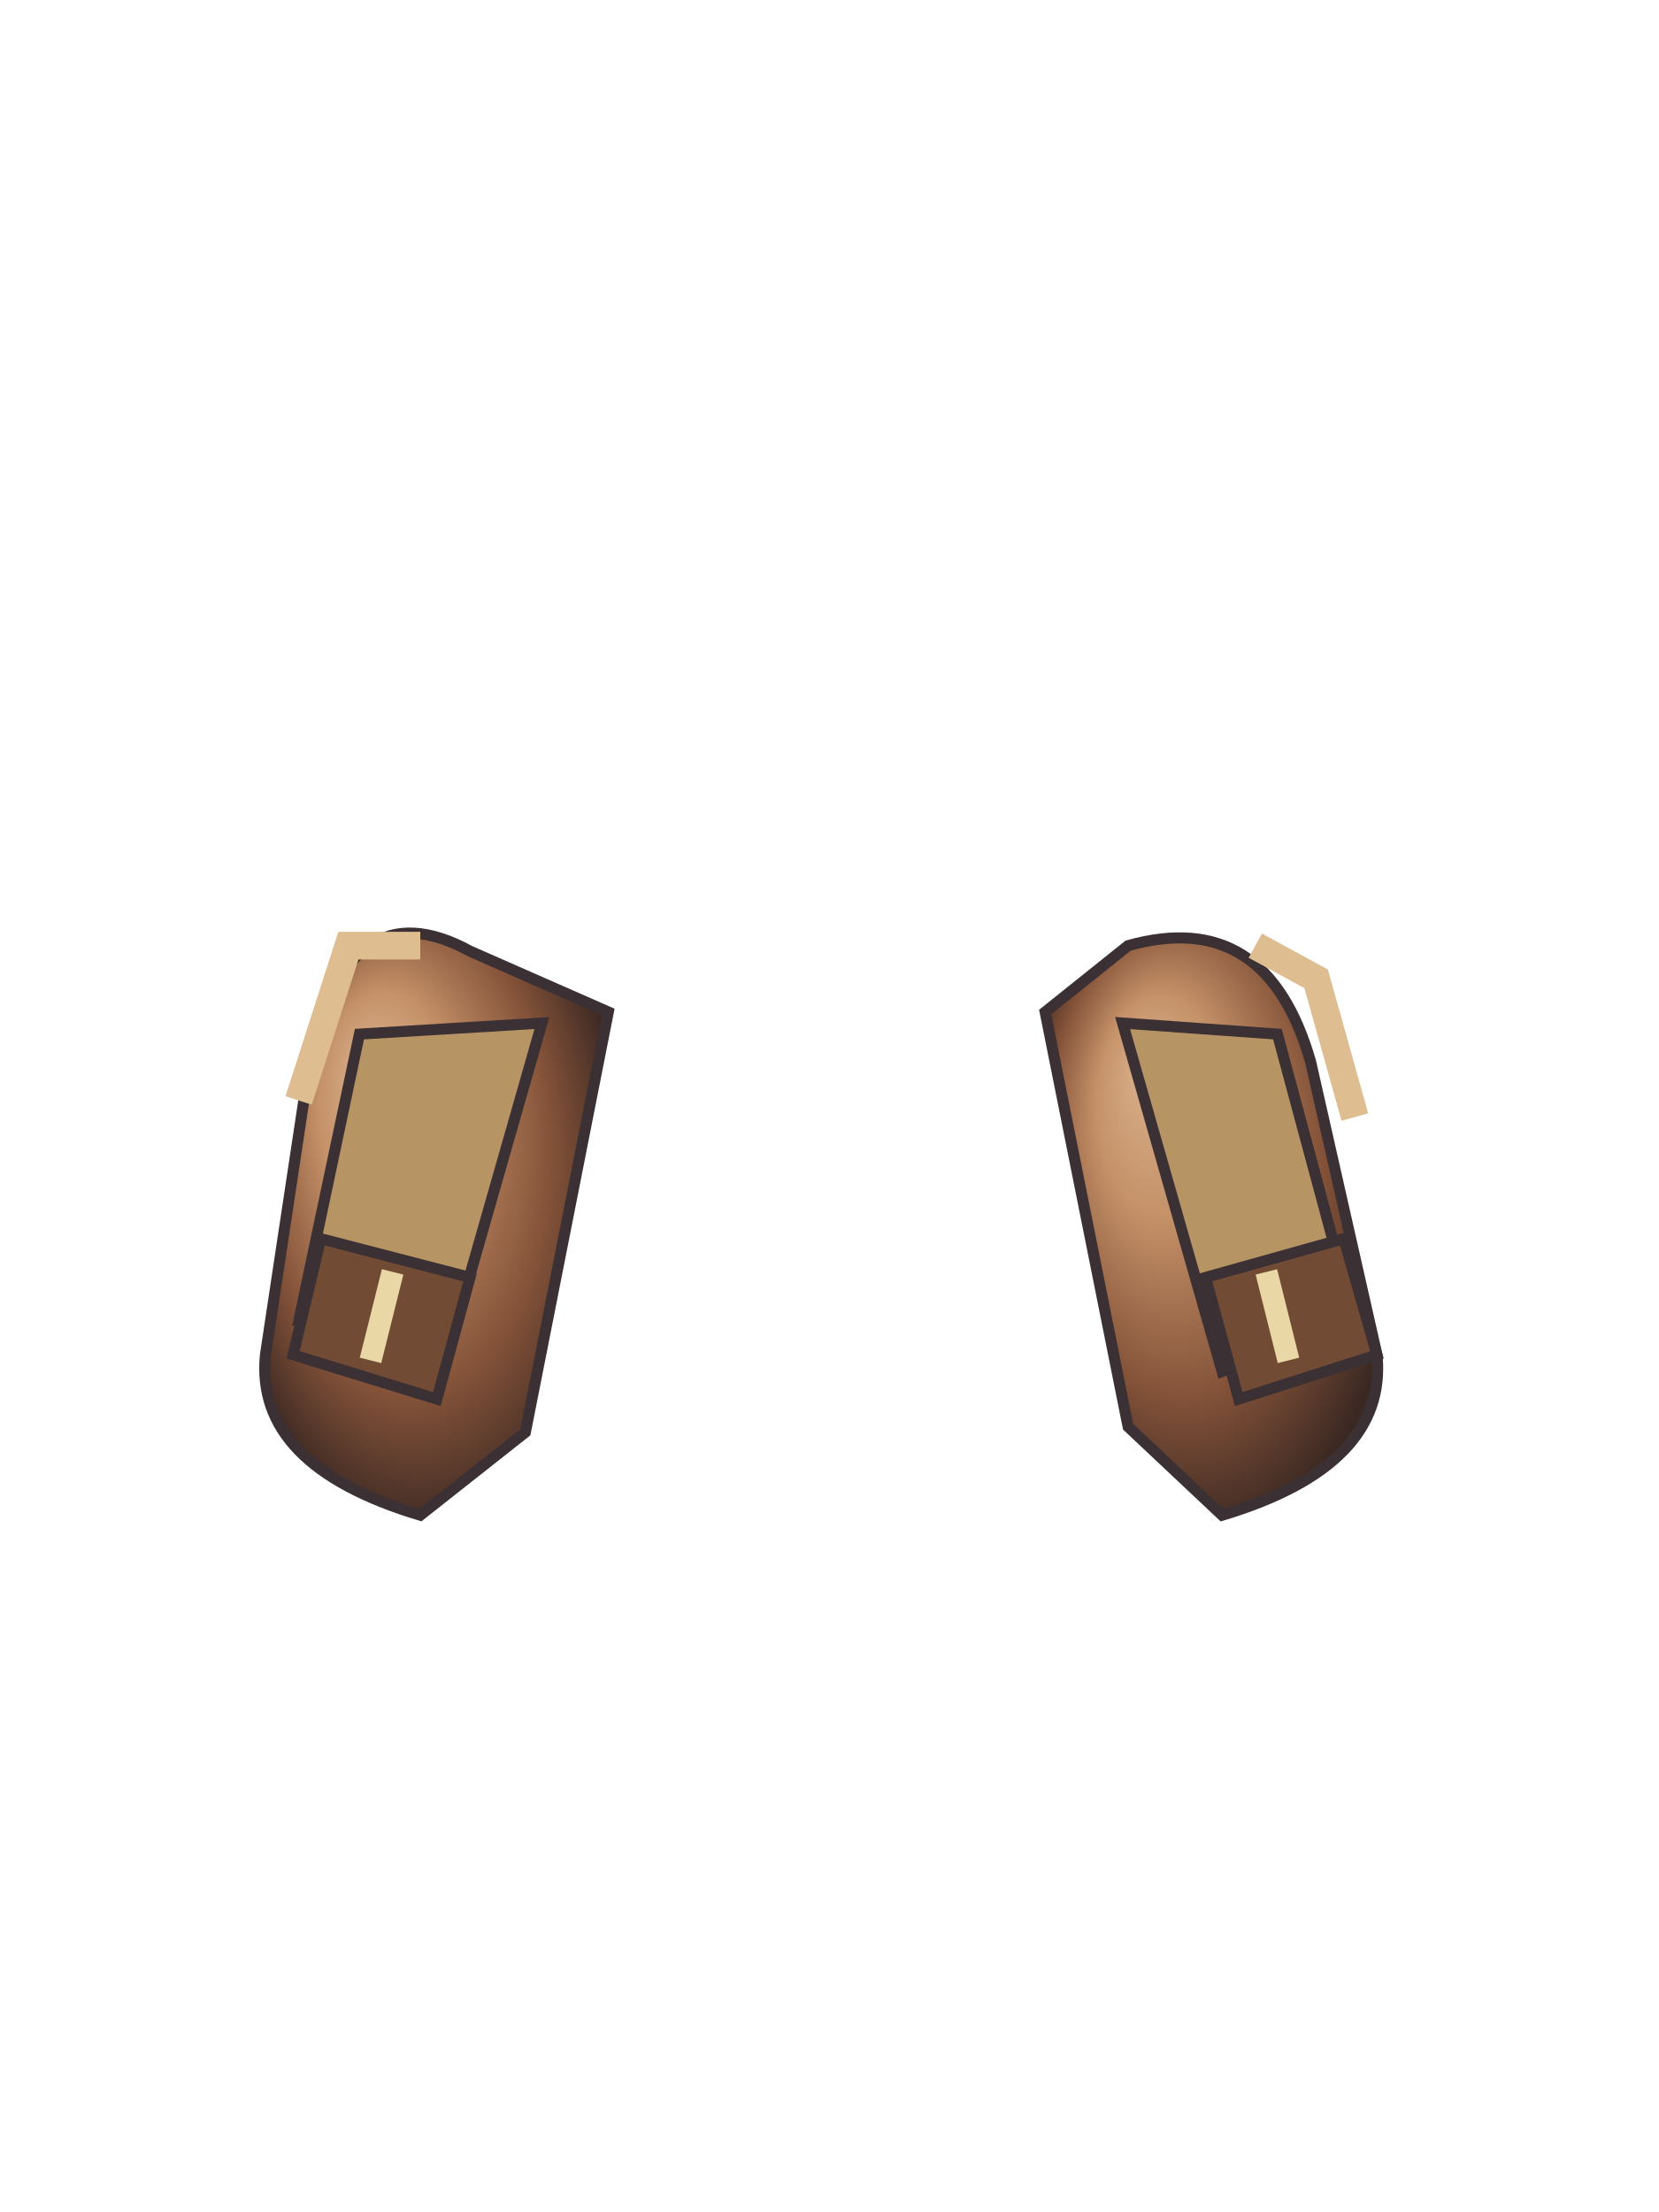
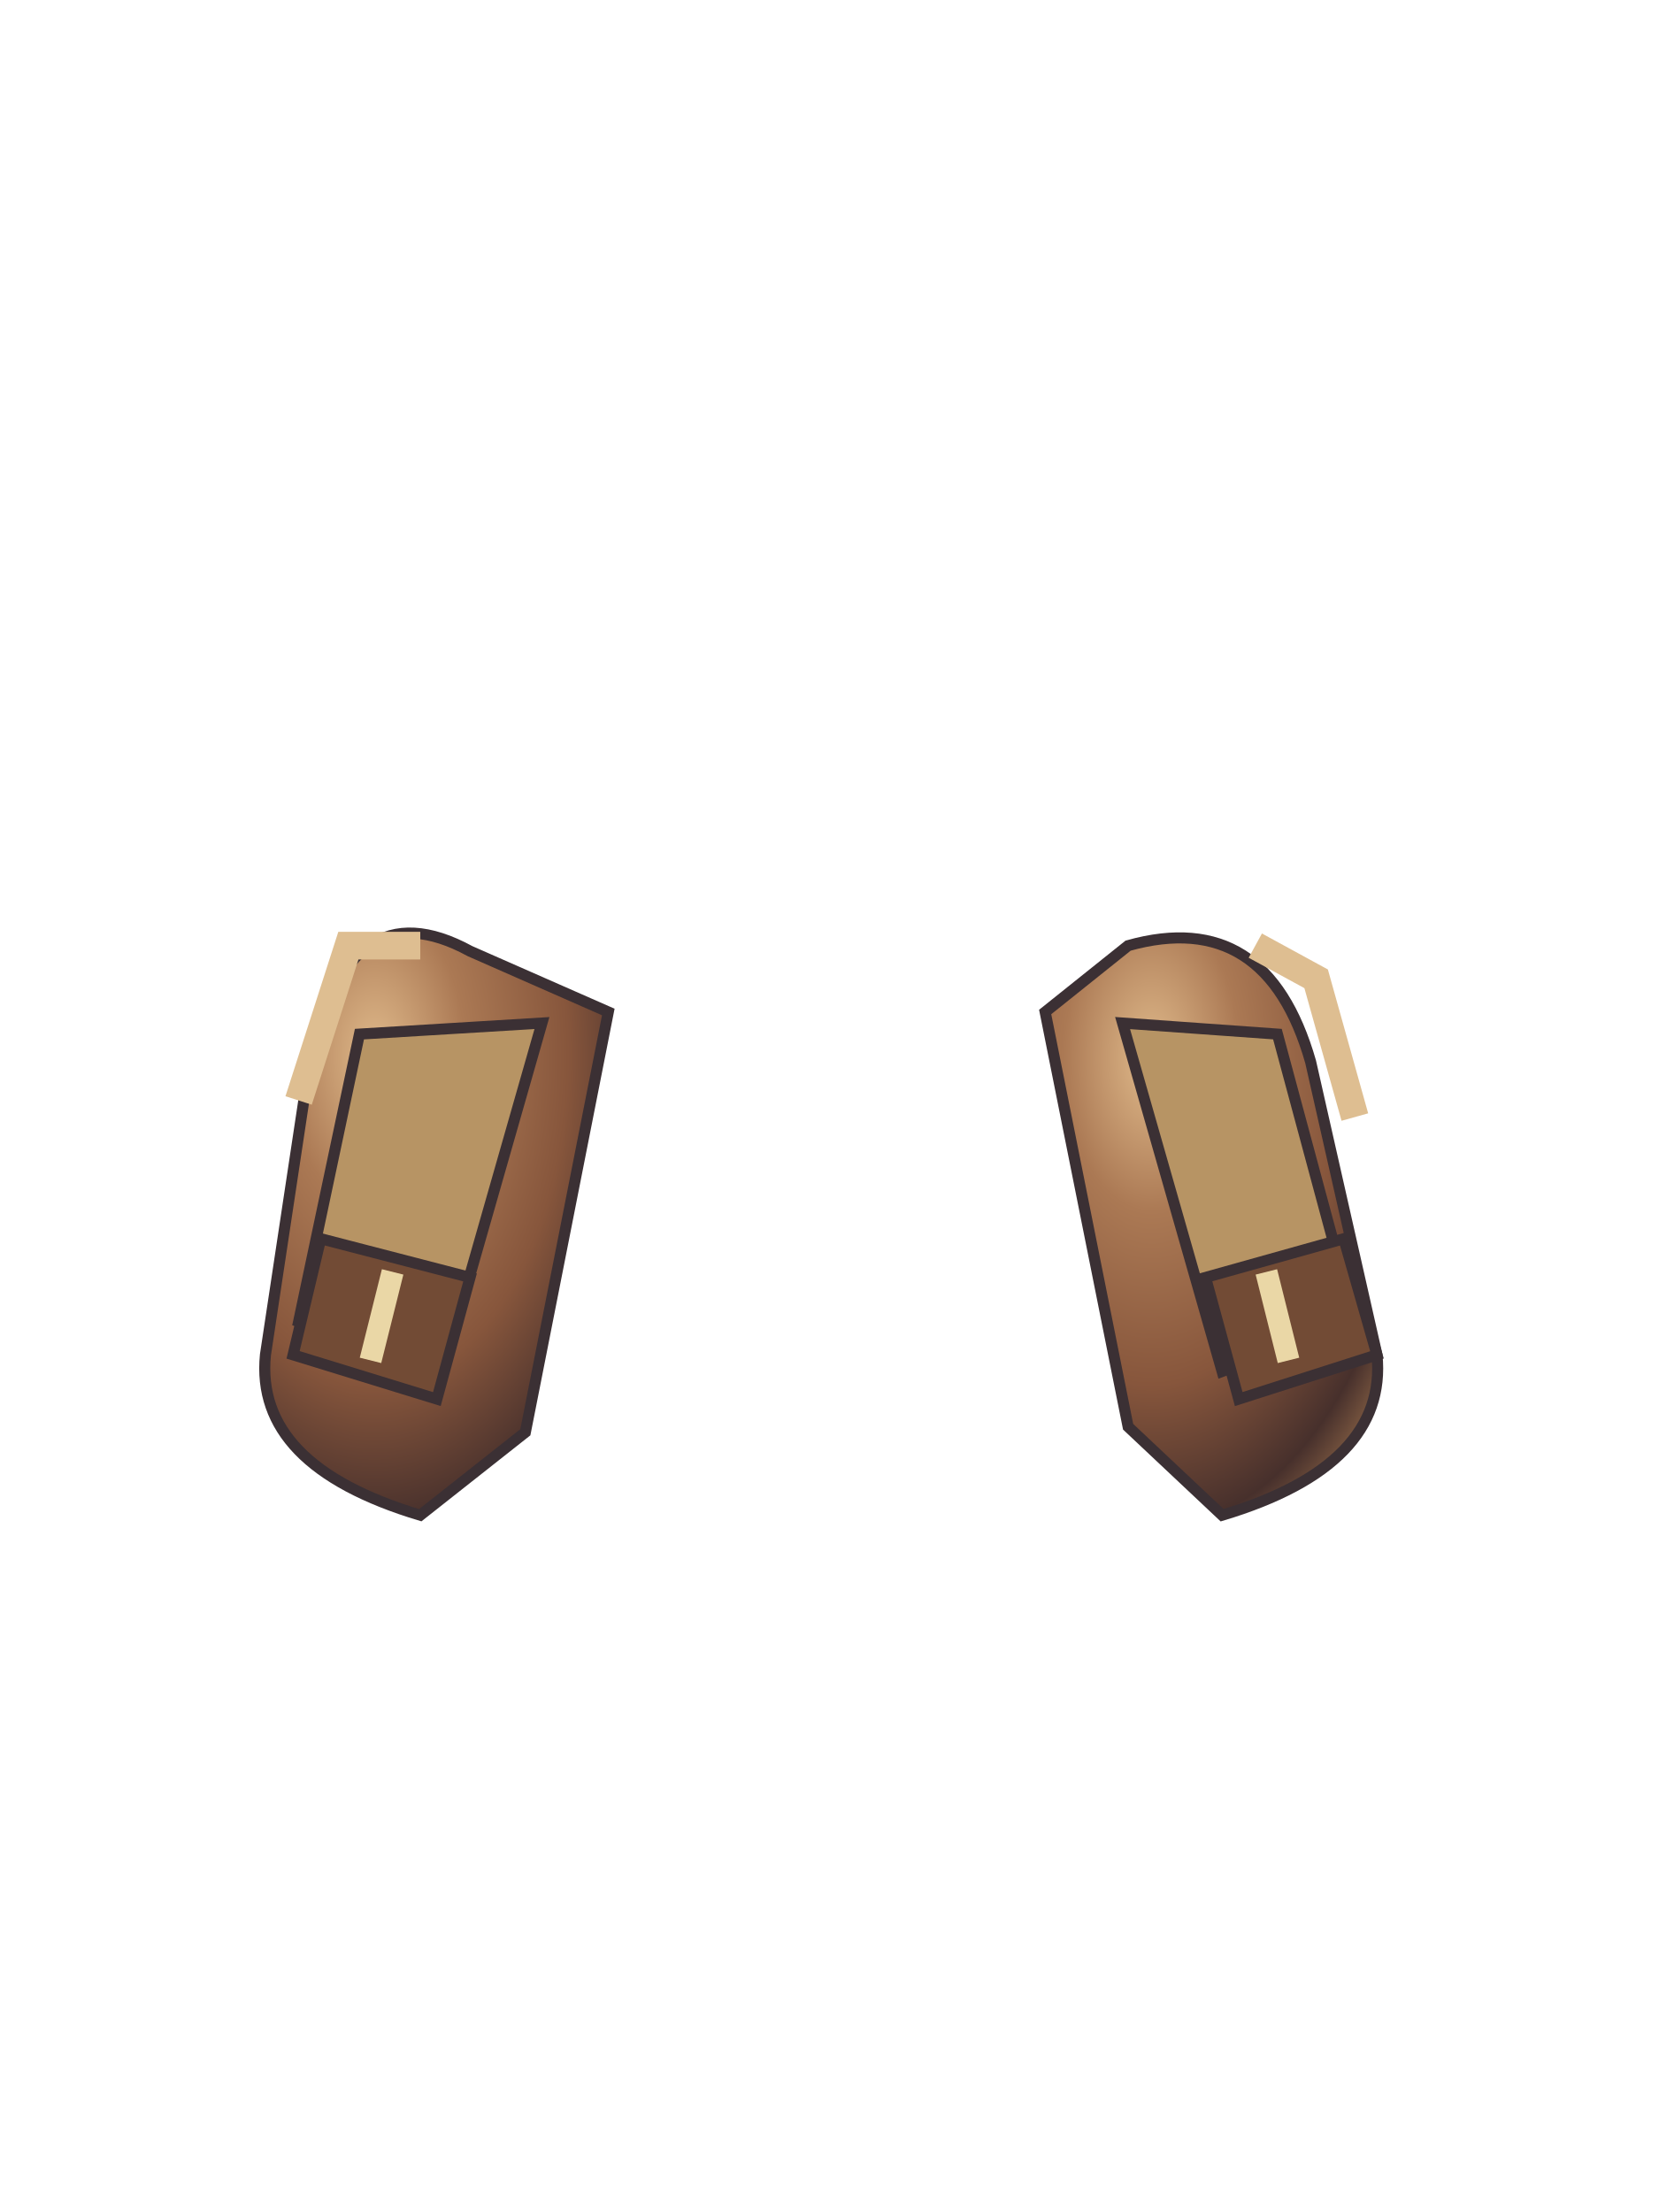
<svg xmlns="http://www.w3.org/2000/svg" viewBox="0 0 300 400">
  <defs>
    <radialGradient id="skin" cx=".32" cy=".2" r=".85">
      <stop stop-color="#eac086" />
      <stop offset=".55" stop-color="#93603e" />
      <stop offset="1" stop-color="#392b37" />
    </radialGradient>
    <linearGradient id="cloth" x2=".8" y2="1">
      <stop stop-color="#3d5b75" />
      <stop offset=".5" stop-color="#253648" />
      <stop offset="1" stop-color="#101b2d" />
    </linearGradient>
    <linearGradient id="metal" x2=".75" y2="1">
      <stop stop-color="#dce6e9" />
      <stop offset=".3" stop-color="#7e98ac" />
      <stop offset=".48" stop-color="#e1e9eb" />
      <stop offset=".55" stop-color="#496477" />
      <stop offset="1" stop-color="#192c40" />
    </linearGradient>
    <linearGradient id="trim" x2="1" y2="1">
      <stop stop-color="#edfcff" />
      <stop offset=".4" stop-color="#58e4f5" />
      <stop offset="1" stop-color="#287c9f" />
    </linearGradient>
-     <radialGradient id="leather" cx=".49" cy=".47" fx=".29" fy=".22" r=".67">
-       <stop offset="0" stop-color="#d9b08b" />
-       <stop offset=".28" stop-color="#c59269" />
-       <stop offset=".62" stop-color="#855339" />
-       <stop offset=".9" stop-color="#392722" />
-       <stop offset="1" stop-color="#505053" />
+     <radialGradient id="leather" cx=".32" cy=".21" r=".88">
+       <stop offset="0" stop-color="#e0ba8b" />
+       <stop offset=".3" stop-color="#ab7954" />
+       <stop offset=".64" stop-color="#87563c" />
+       <stop offset=".92" stop-color="#47302c" />
+       <stop offset="1" stop-color="#71503c" />
    </radialGradient>
    <linearGradient id="hair" x2=".3" y2="1">
      <stop stop-color="#8f5a36" />
      <stop offset=".6" stop-color="#492b25" />
      <stop offset="1" stop-color="#241b22" />
    </linearGradient>
    <radialGradient id="lens" cx=".3" cy=".15">
      <stop stop-color="#84d9ef" />
      <stop offset=".6" stop-color="#153e64" />
      <stop offset="1" stop-color="#09182b" />
    </radialGradient>
  </defs>
  <g stroke="#3b3034" stroke-width="2">
    <path d="M85 172Q63 160 56 192L48 245Q46 265 76 274L95 259L110 183Z" fill="url(#leather)" />
    <path d="M204 171Q229 164 237 192L249 245Q251 265 221 274L204 258L189 183Z" fill="url(#leather)" />
    <path d="M65 187L54 239L80 248L98 185ZM203 185L221 248L245 239L231 187Z" fill="#b79464" />
    <path d="M58 224L85 231L79 253L53 245ZM218 231L243 224L249 245L224 253Z" fill="#724b35" />
    <path d="M71 230l-4 16m162-16 4 16" stroke="#ead7a6" stroke-width="4" />
    <path d="M76 171L63 171L54 199M227 171L238 177L245 202" fill="none" stroke="#debe91" stroke-width="5" />
  </g>
</svg>
